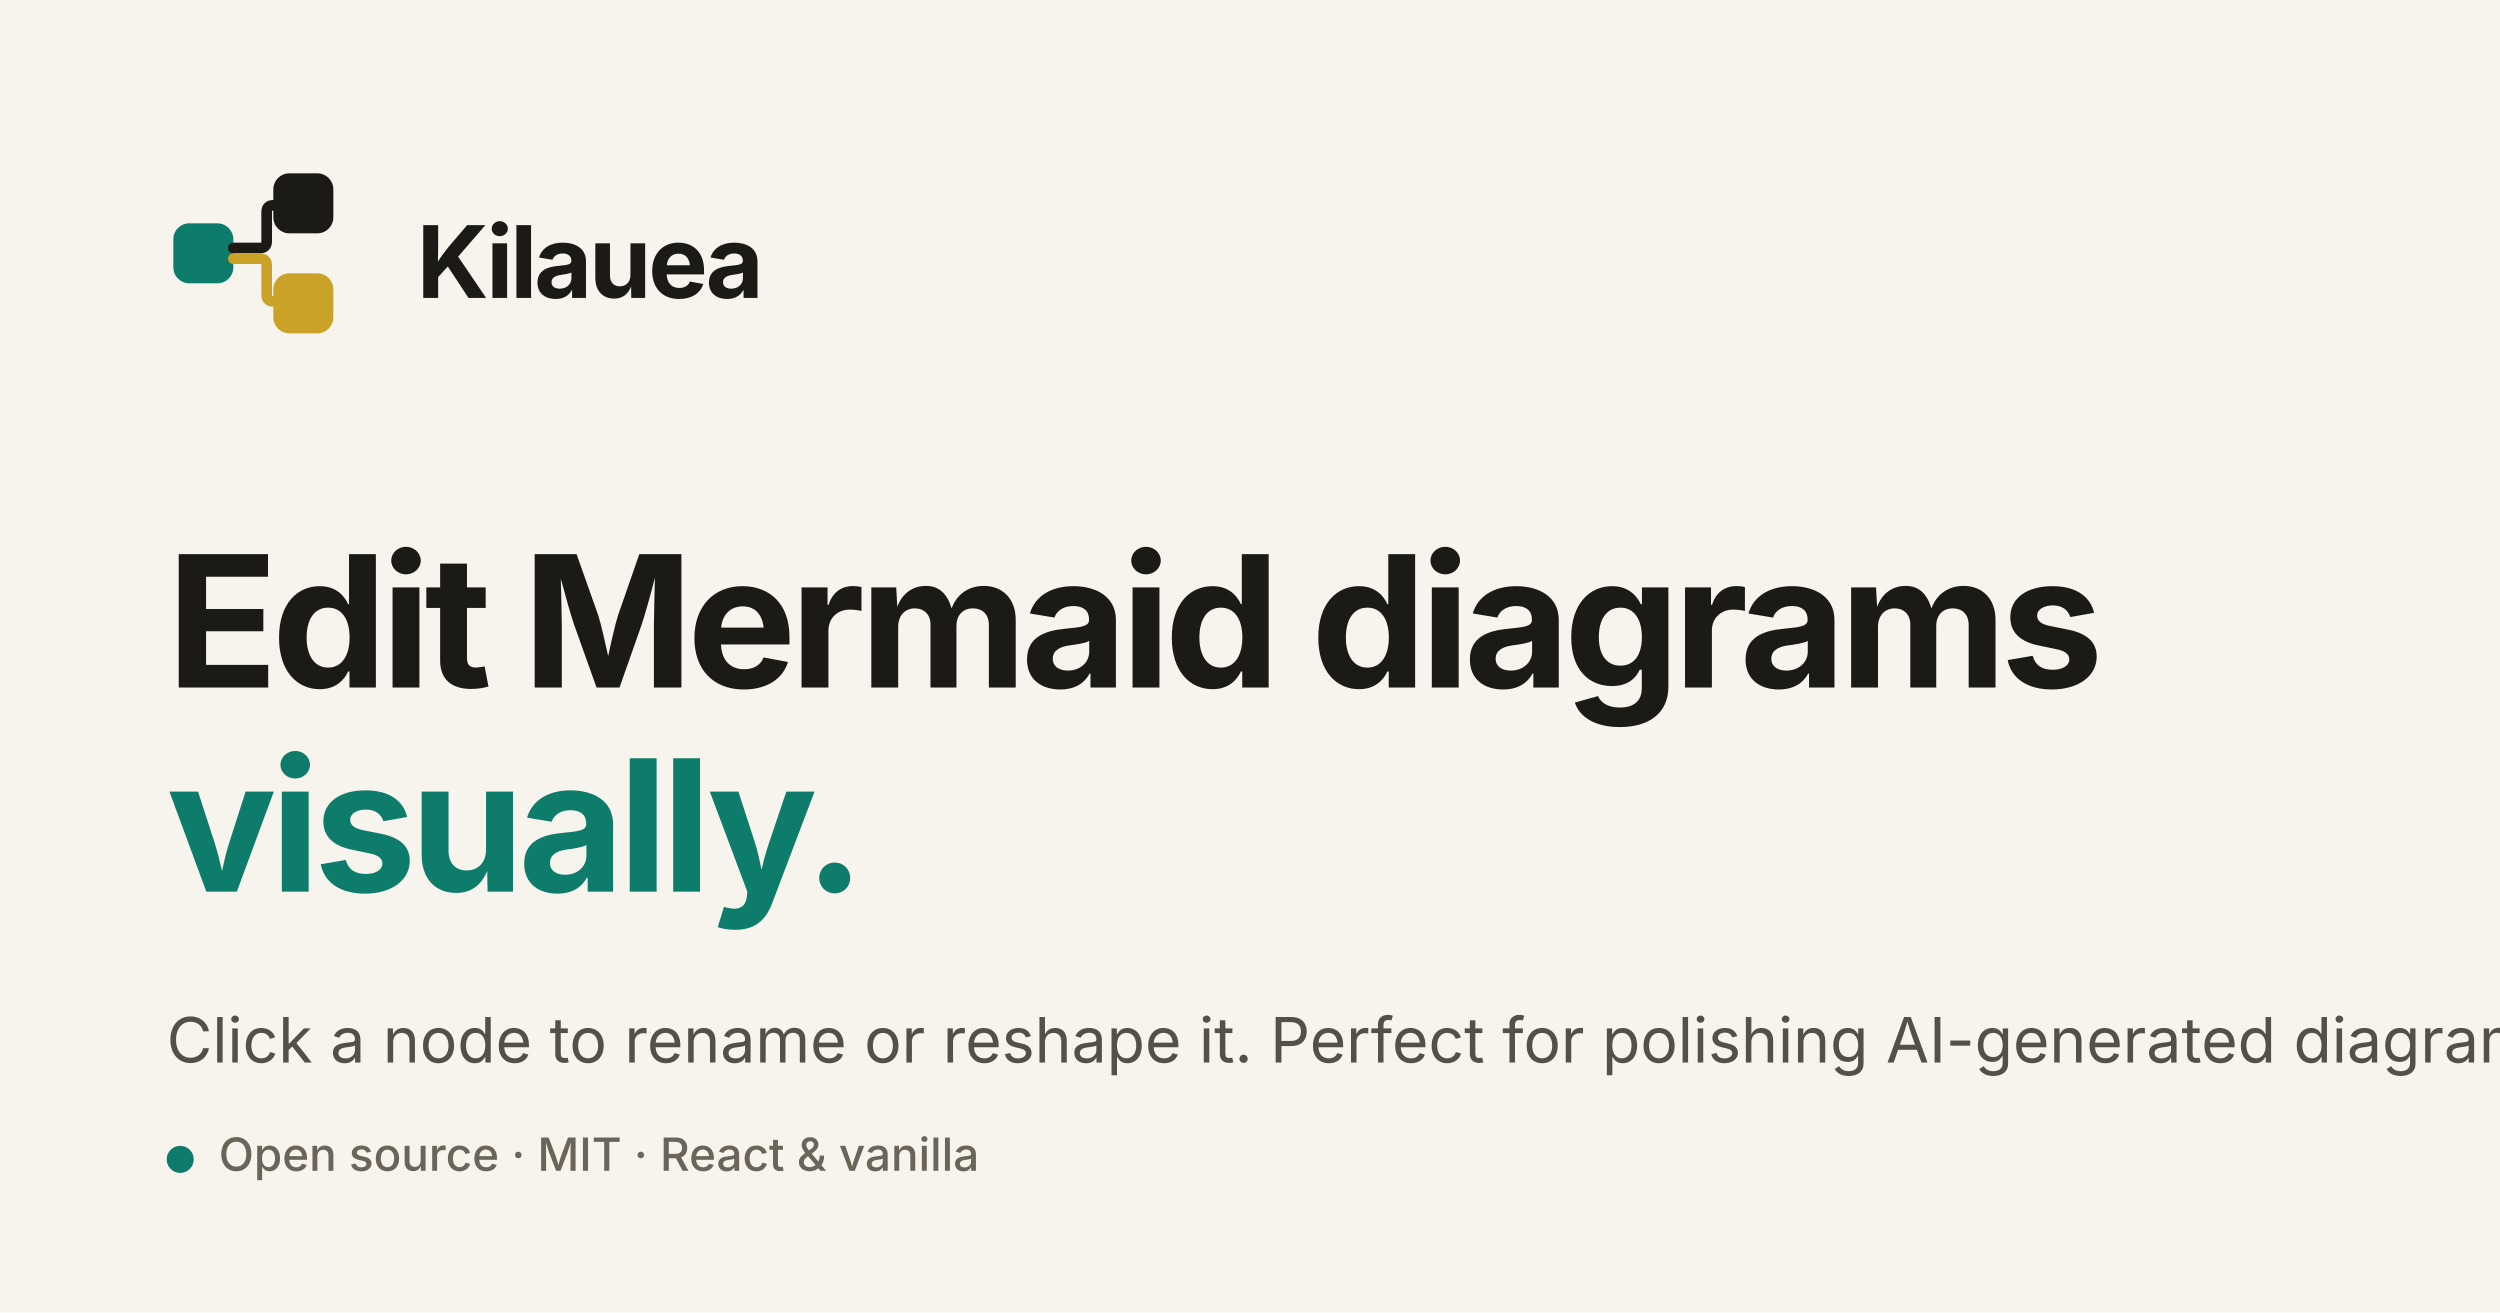
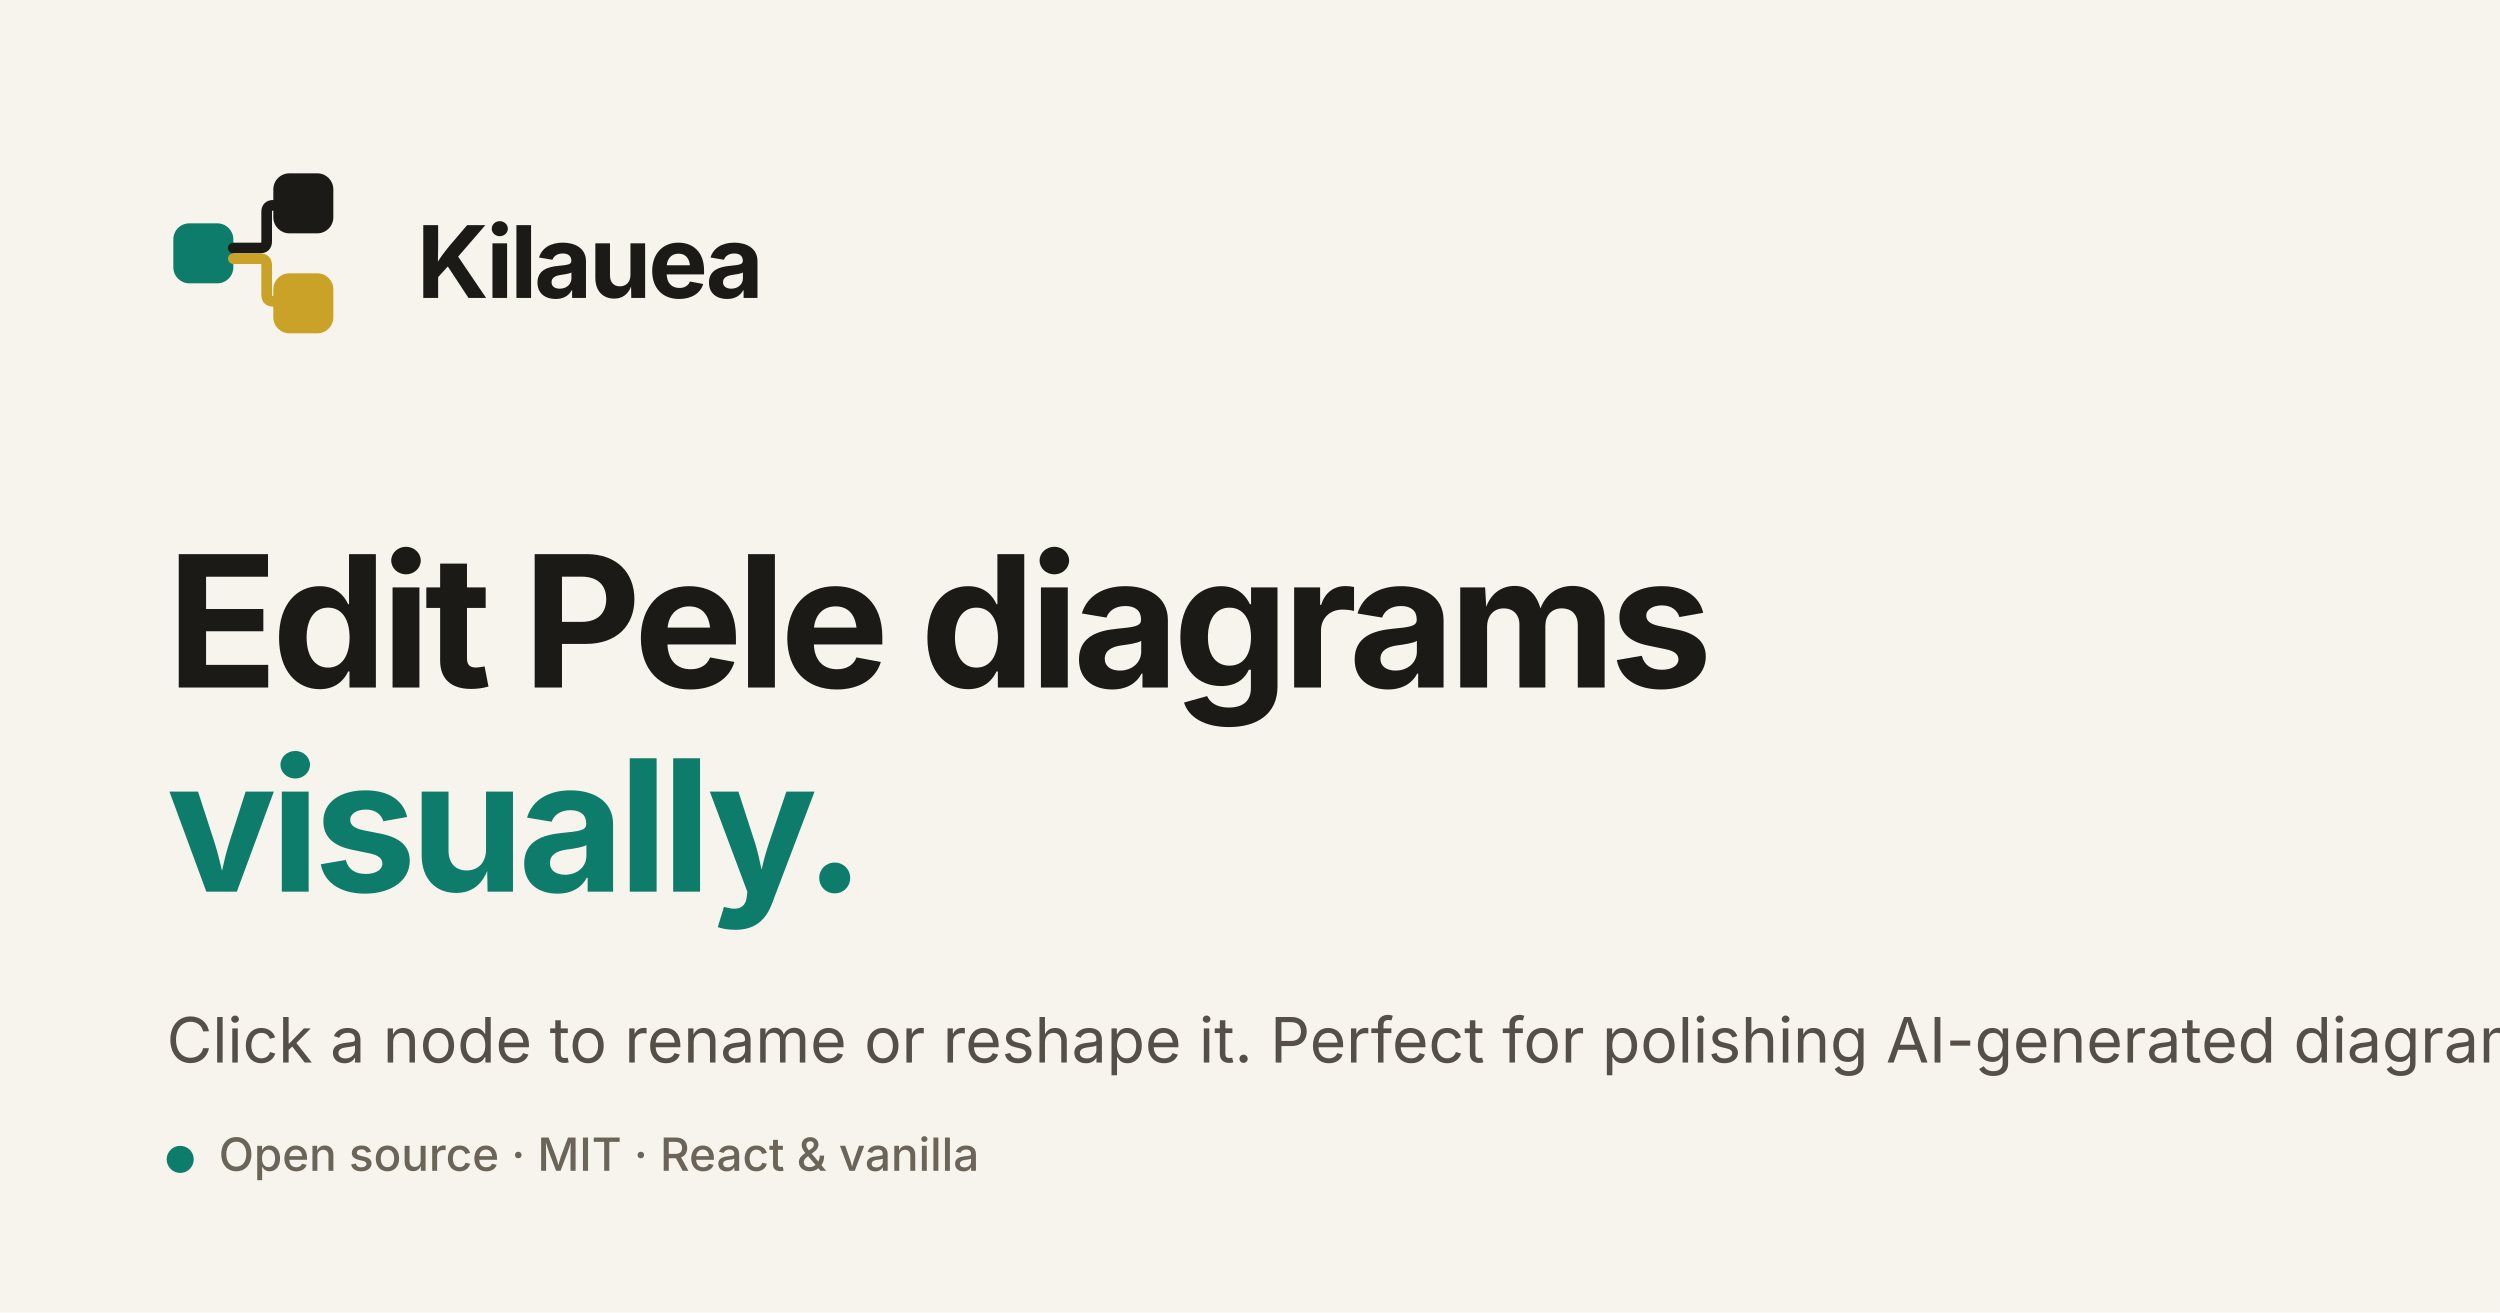
<svg xmlns="http://www.w3.org/2000/svg" viewBox="0 0 1200 630" width="1200" height="630">
  <rect width="1200" height="630" fill="#F7F4ED" />
  <g transform="translate(80, 80)">
    <g transform="scale(3.2)">
      <rect x="1" y="8.5" width="9" height="9" rx="2.4" fill="#0E7C6B" />
      <rect x="16" y="1" width="9" height="9" rx="2.4" fill="#1C1A17" />
      <rect x="16" y="16" width="9" height="9" rx="2.4" fill="#C9A227" />
      <path d="M10 12.2 H14 Q15 12.2 15 11.2 V6.8 Q15 5.8 16 5.8" stroke="#1C1A17" stroke-width="1.6" fill="none" stroke-linecap="round" />
      <path d="M10 13.8 H14 Q15 13.8 15 14.8 V19.2 Q15 20.2 16 20.2" stroke="#C9A227" stroke-width="1.6" fill="none" stroke-linecap="round" />
    </g>
    <text x="120" y="63" font-family="Inter, system-ui, sans-serif" font-weight="700" font-size="48" letter-spacing="-1.5" fill="#1C1A17">Kilauea</text>
  </g>
-   <text x="80" y="330" font-family="Inter, system-ui, sans-serif" font-weight="700" font-size="88" letter-spacing="-3" fill="#1C1A17">Edit Mermaid diagrams</text>
+   <text x="80" y="330" font-family="Inter, system-ui, sans-serif" font-weight="700" font-size="88" letter-spacing="-3" fill="#1C1A17">Edit Pele diagrams</text>
  <text x="80" y="428" font-family="Inter, system-ui, sans-serif" font-weight="700" font-size="88" letter-spacing="-3" fill="#0E7C6B">visually.</text>
  <text x="80" y="510" font-family="Inter, system-ui, sans-serif" font-weight="400" font-size="30" fill="#544F47">Click a node to rename or reshape it. Perfect for polishing AI-generated diagrams.</text>
  <g transform="translate(80, 550)">
    <rect x="0" y="0" width="13" height="13" rx="99" fill="#0E7C6B" />
    <text x="25" y="12" font-family="Inter, system-ui, sans-serif" font-weight="500" font-size="22" fill="#6B6559">Open source · MIT · React &amp; vanilla</text>
  </g>
</svg>
